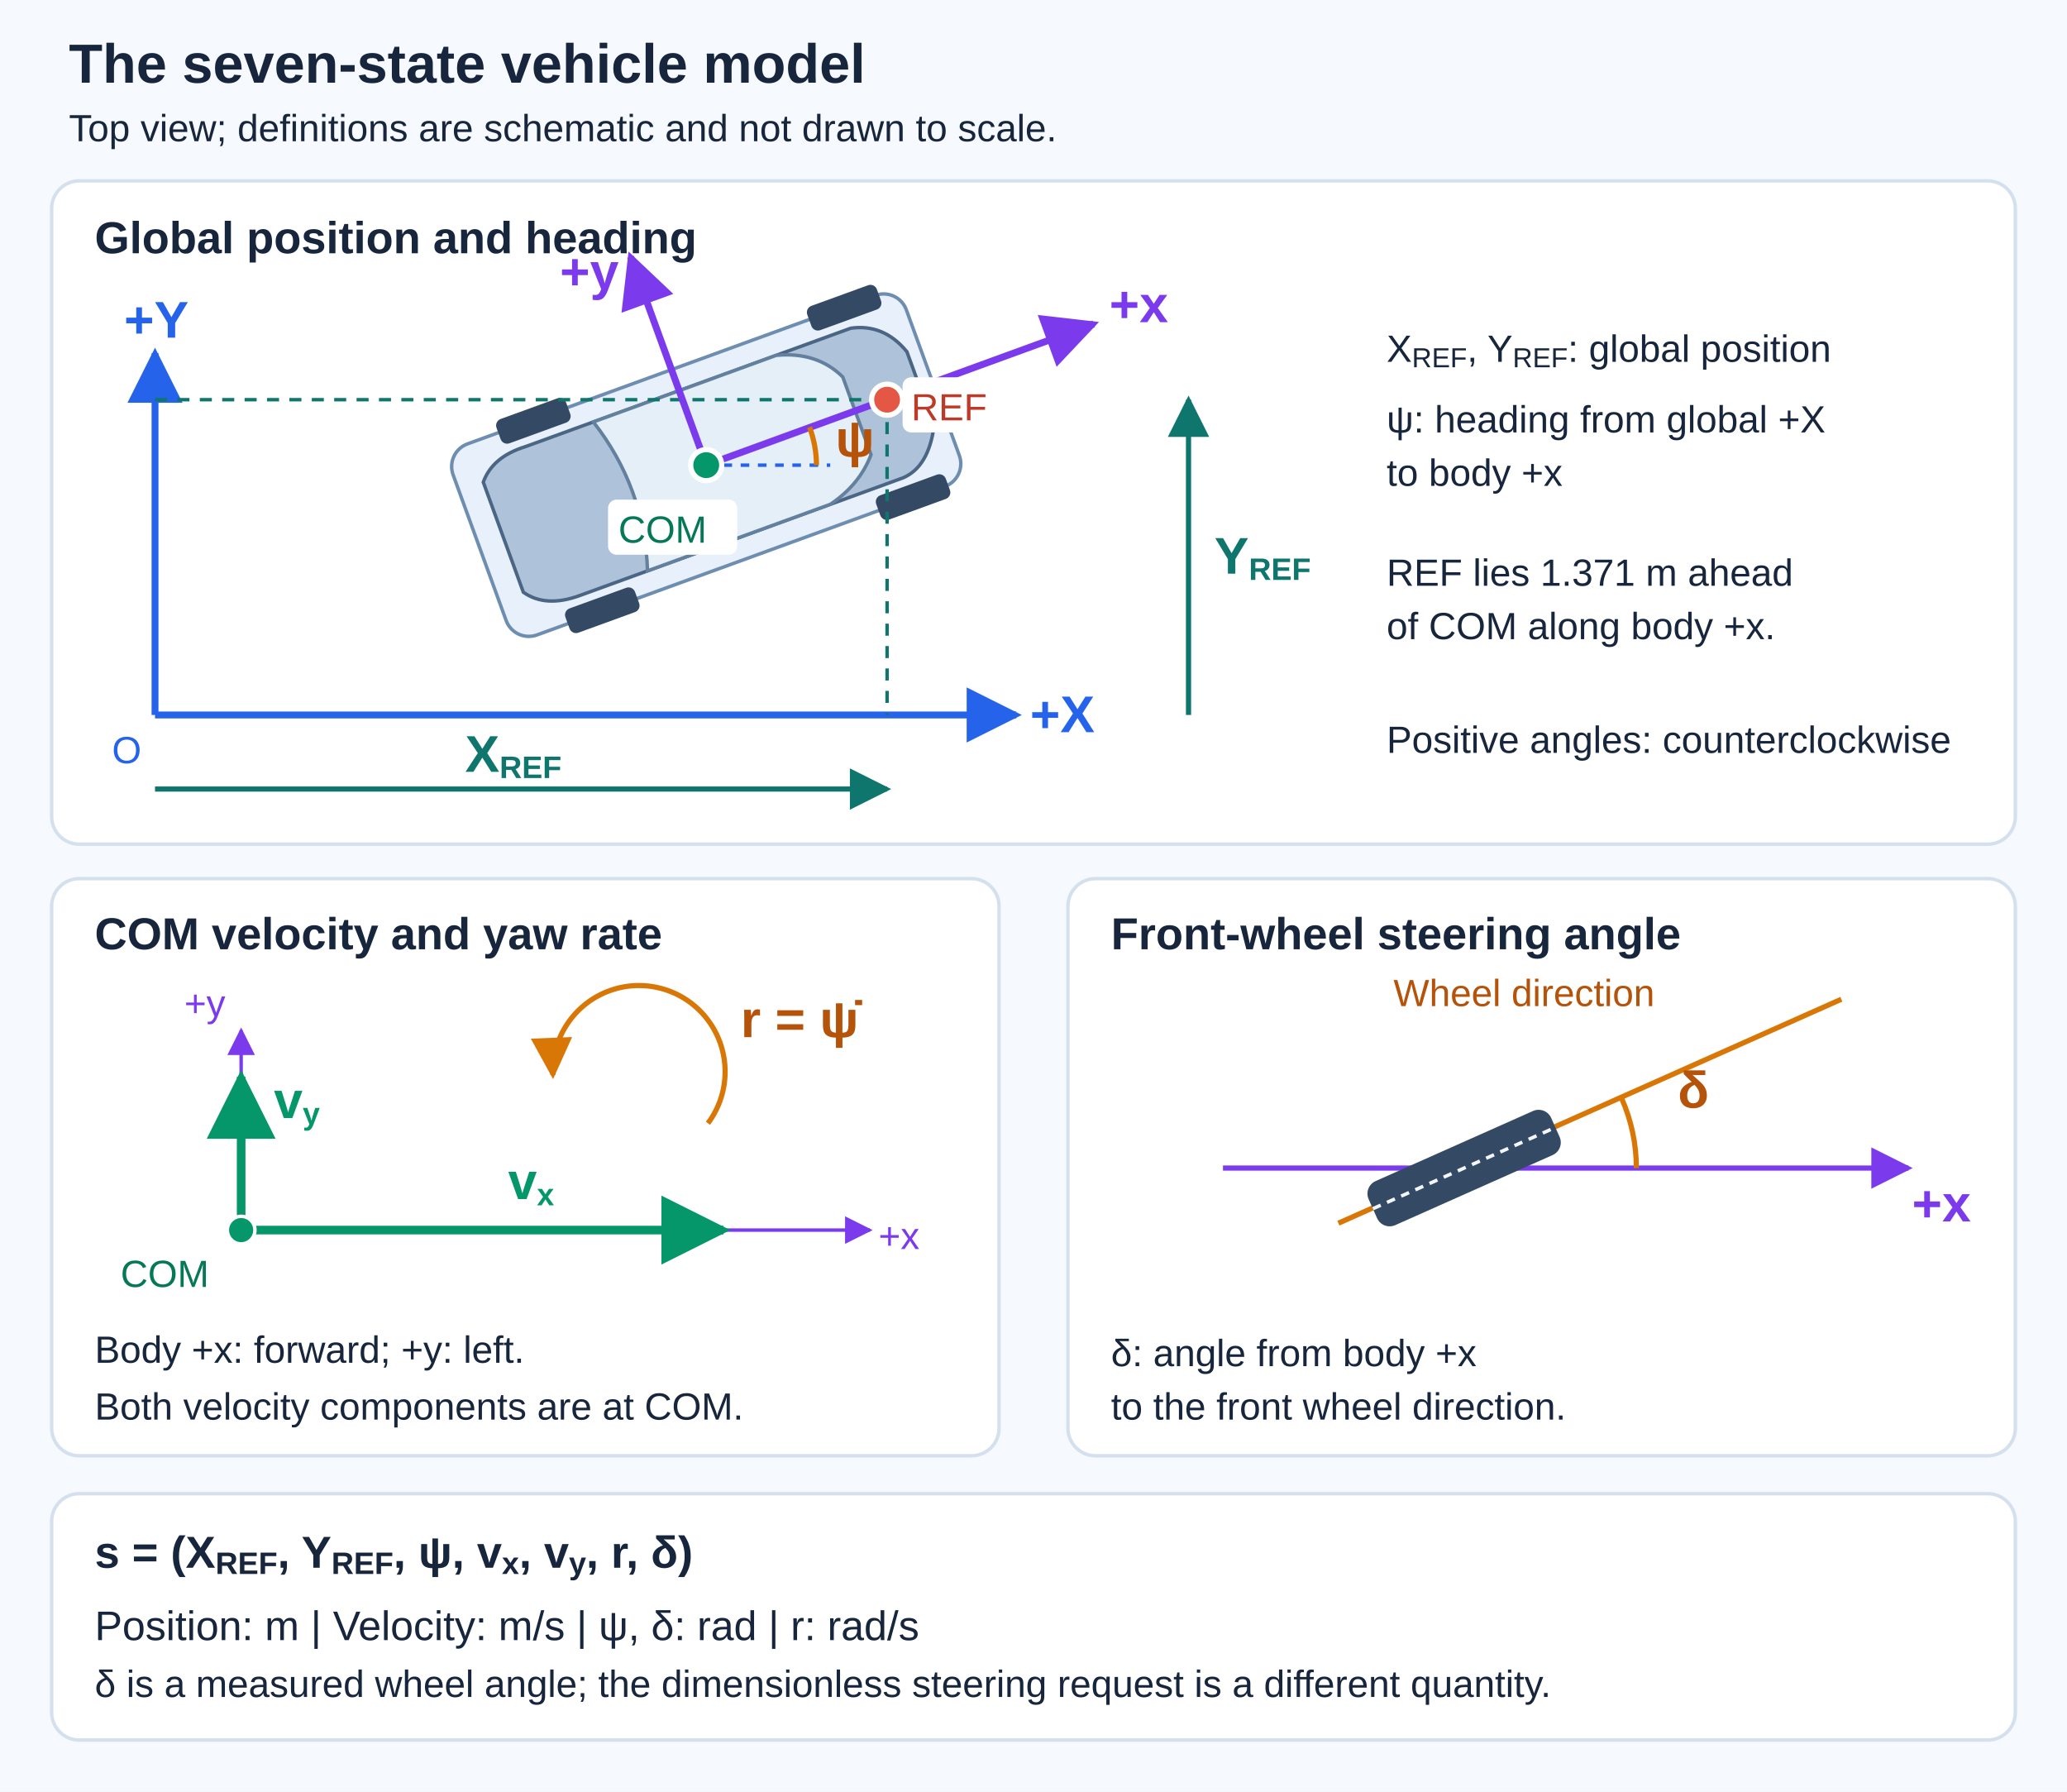
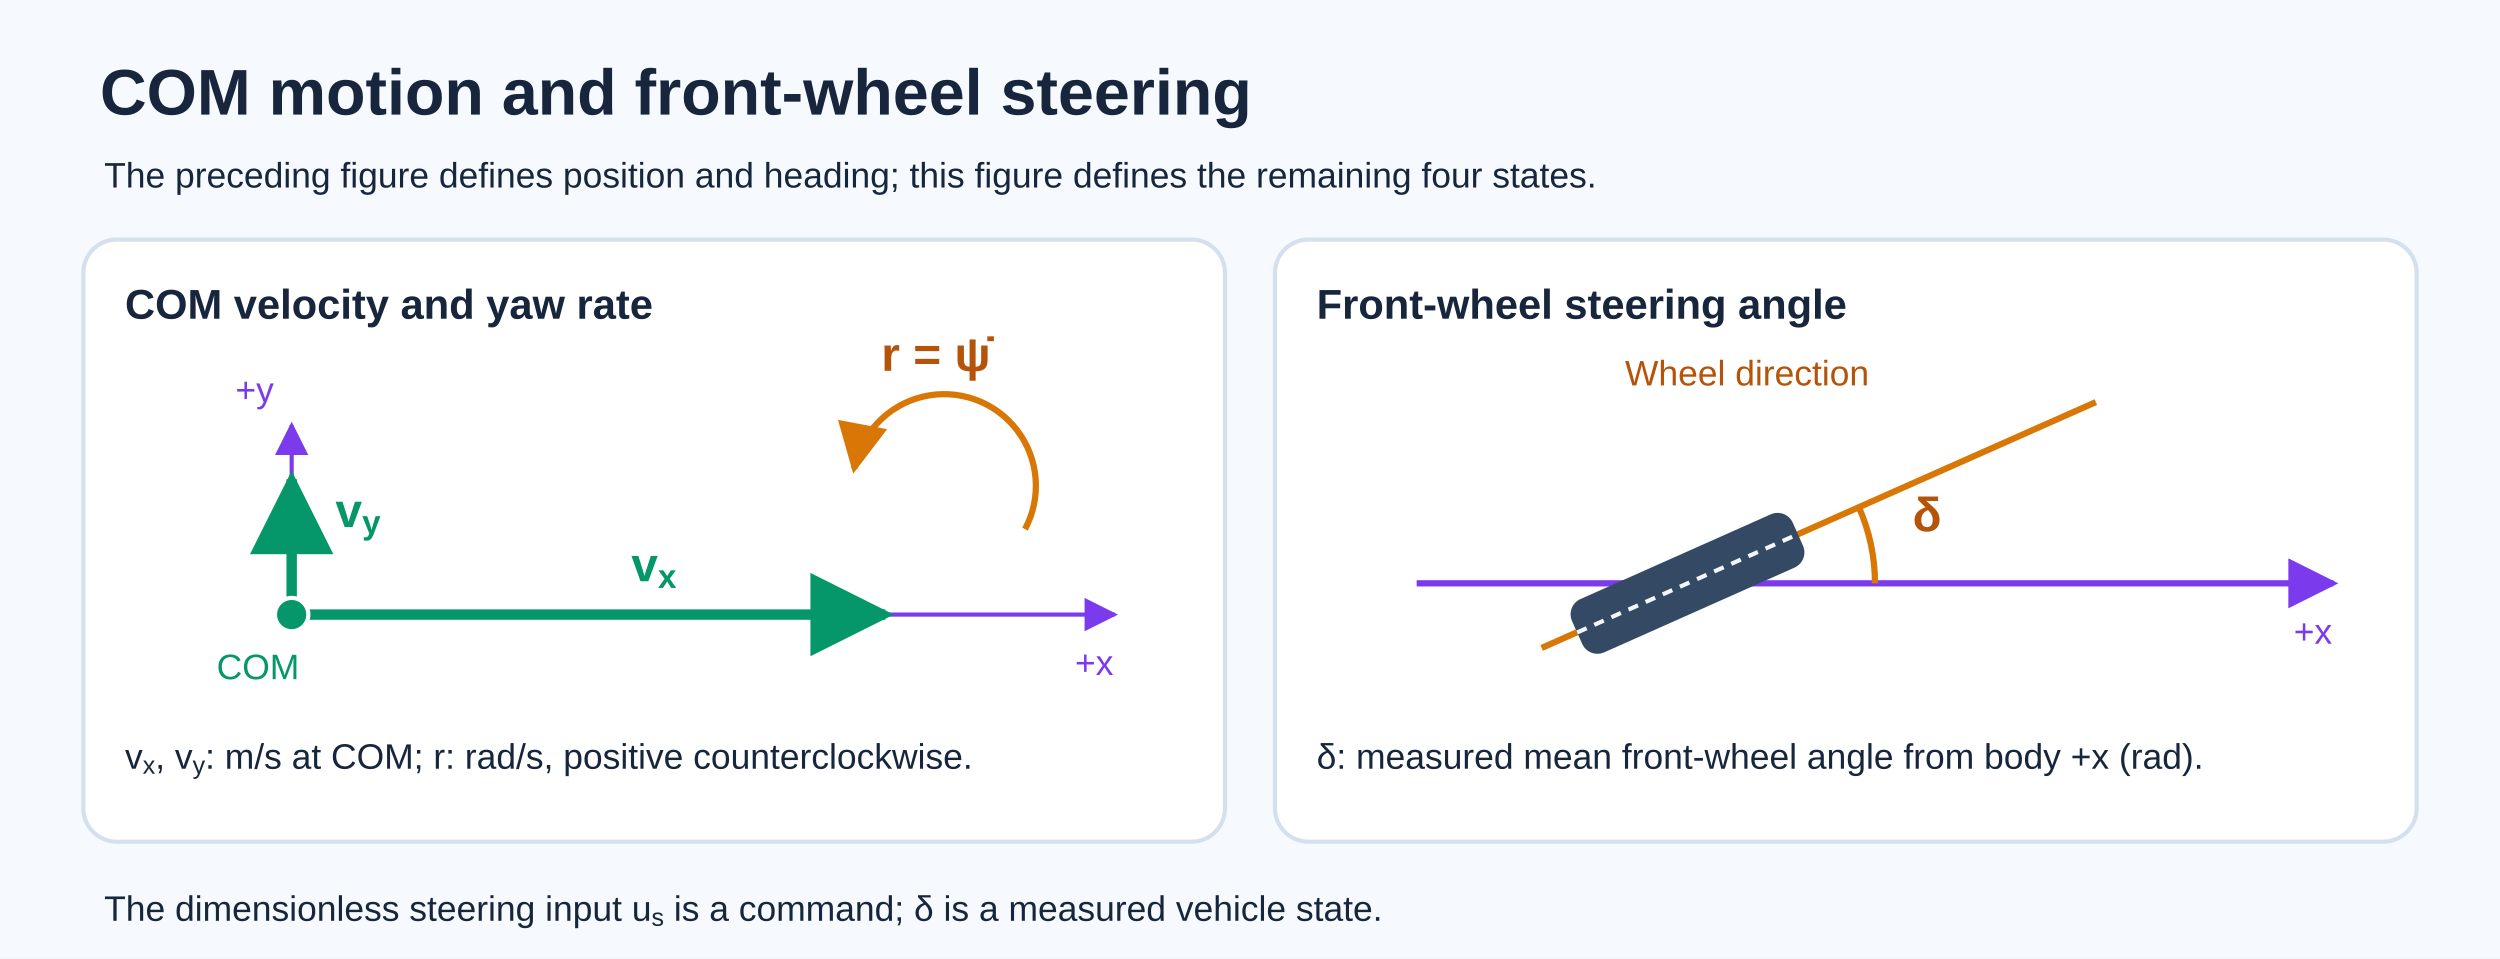
- <svg xmlns="http://www.w3.org/2000/svg" viewBox="0 0 1200 1040" role="img" aria-labelledby="title desc">
+ <svg xmlns="http://www.w3.org/2000/svg" viewBox="0 0 1200 460" role="img" aria-labelledby="title desc">
  <defs>
-     <marker id="global" viewBox="0 0 10 10" refX="9" refY="5" markerWidth="8" markerHeight="8" orient="auto">
-       <path d="M 0 0 L 10 5 L 0 10 Z" fill="#2563eb" />
-     </marker>
    <marker id="body" viewBox="0 0 10 10" refX="9" refY="5" markerWidth="8" markerHeight="8" orient="auto">
-       <path d="M 0 0 L 10 5 L 0 10 Z" fill="#7c3aed" />
-     </marker>
-     <marker id="position" viewBox="0 0 10 10" refX="9" refY="5" markerWidth="8" markerHeight="8" orient="auto">
-       <path d="M 0 0 L 10 5 L 0 10 Z" fill="#0f766e" />
+       <path d="M0 0 L10 5 L0 10 Z" fill="#7c3aed" />
    </marker>
    <marker id="velocity" viewBox="0 0 10 10" refX="9" refY="5" markerWidth="8" markerHeight="8" orient="auto">
-       <path d="M 0 0 L 10 5 L 0 10 Z" fill="#059669" />
+       <path d="M0 0 L10 5 L0 10 Z" fill="#059669" />
    </marker>
    <marker id="turn" viewBox="0 0 10 10" refX="9" refY="5" markerWidth="8" markerHeight="8" orient="auto">
-       <path d="M 0 0 L 10 5 L 0 10 Z" fill="#d97706" />
+       <path d="M0 0 L10 5 L0 10 Z" fill="#d97706" />
    </marker>
  </defs>
-   <style>text{font-family:Arial,sans-serif;fill:#17263c}.title{font-size:32px;font-weight:700}.heading{font-size:26px;font-weight:700}.body{font-size:24px}.note{font-size:22px}.symbol{font-size:30px;font-weight:700}</style>
-   <rect width="1200" height="1040" fill="#f6f9fd" />
-   <text x="40" y="48" class="title">The seven-state vehicle model</text>
-   <text x="40" y="82" class="note">Top view; definitions are schematic and not drawn to scale.</text>
-   <rect x="30" y="105" width="1140" height="385" rx="16" fill="#fff" stroke="#d5e0ee" stroke-width="2" />
-   <text x="55" y="147" class="heading">Global position and heading</text>
-   <g transform="rotate(-20 410 270)">
-     <rect x="270" y="211" width="280" height="118" rx="14" fill="#e8f1fb" stroke="#6d8db1" stroke-width="2" />
-     <path d="M285 235 Q295 223 315 224 H516 Q535 228 542 248 V294 Q531 315 515 316 H315 Q294 316 285 303 Z" fill="#aec3d9" stroke="#4b6684" stroke-width="2" />
-     <path d="M357 224 H470 Q493 230 502 249 V297 Q490 311 470 316 H357 Q372 270 357 224 Z" fill="#e4eff7" stroke="#63809e" stroke-width="2" />
-     <rect x="303" y="204" width="43" height="15" rx="4" fill="#344a64" />
-     <rect x="495" y="204" width="43" height="15" rx="4" fill="#344a64" />
-     <rect x="303" y="321" width="43" height="15" rx="4" fill="#344a64" />
-     <rect x="495" y="321" width="43" height="15" rx="4" fill="#344a64" />
+   <style>text{font-family:Arial,sans-serif;fill:#17263c}.title{font-size:31px;font-weight:700}.heading{font-size:20px;font-weight:700}.note{font-size:17px}.symbol{font-size:23px;font-weight:700}.body{fill:#7c3aed}.velocity{fill:#059669}.turn{fill:#b45309}</style>
+   <rect width="1200" height="460" fill="#f6f9fd" />
+   <text x="48" y="55" class="title">COM motion and front-wheel steering</text>
+   <text x="50" y="90" class="note">The preceding figure defines position and heading; this figure defines the remaining four states.</text>
+   <rect x="40" y="115" width="548" height="289" rx="16" fill="#fff" stroke="#d5e0ee" stroke-width="2" />
+   <rect x="612" y="115" width="548" height="289" rx="16" fill="#fff" stroke="#d5e0ee" stroke-width="2" />
+   <text x="60" y="153" class="heading">COM velocity and yaw rate</text>
+   <path d="M140 295 H535" fill="none" stroke="#7c3aed" stroke-width="2" marker-end="url(#body)" />
+   <path d="M140 295 V204" fill="none" stroke="#7c3aed" stroke-width="2" marker-end="url(#body)" />
+   <text x="516" y="324" class="note body">+x</text>
+   <text x="113" y="193" class="note body">+y</text>
+   <path d="M140 295 H425" fill="none" stroke="#059669" stroke-width="5" marker-end="url(#velocity)" />
+   <path d="M140 295 V230" fill="none" stroke="#059669" stroke-width="5" marker-end="url(#velocity)" />
+   <circle cx="140" cy="295" r="8" fill="#059669" stroke="#fff" stroke-width="2" />
+   <text x="104" y="326" class="note velocity">COM</text>
+   <text x="303" y="279" class="symbol velocity">v<tspan baseline-shift="sub" font-size="16">x</tspan>
+   </text>
+   <text x="161" y="253" class="symbol velocity">v<tspan baseline-shift="sub" font-size="16">y</tspan>
+   </text>
+   <path d="M492 254 A44 44 0 1 0 410 225" fill="none" stroke="#d97706" stroke-width="3" marker-end="url(#turn)" />
+   <text x="423" y="178" class="symbol turn">r = ψ̇</text>
+   <text x="60" y="369" class="note">v<tspan baseline-shift="sub" font-size="12">x</tspan>, v<tspan baseline-shift="sub" font-size="12">y</tspan>: m/s at COM; r: rad/s, positive counterclockwise.</text>
+   <text x="632" y="153" class="heading">Front-wheel steering angle</text>
+   <path d="M680 280 H1120" fill="none" stroke="#7c3aed" stroke-width="3" marker-end="url(#body)" />
+   <text x="1101" y="309" class="note body">+x</text>
+   <path d="M740 311 L1006 193" fill="none" stroke="#d97706" stroke-width="3" />
+   <text x="780" y="185" class="note turn">Wheel direction</text>
+   <g transform="rotate(-24 810 280)">
+     <rect x="752" y="266" width="116" height="28" rx="8" fill="#344a64" />
+     <path d="M752 280 H868" stroke="#f3f7fd" stroke-width="2" stroke-dasharray="5 4" />
  </g>
-   <path d="M90 415 H590" fill="none" stroke="#2563eb" stroke-width="4" marker-end="url(#global)" />
-   <path d="M90 415 V205" fill="none" stroke="#2563eb" stroke-width="4" marker-end="url(#global)" />
-   <text x="598" y="425" class="symbol" style="fill:#2563eb">+X</text>
-   <text x="72" y="196" class="symbol" style="fill:#2563eb">+Y</text>
-   <text x="65" y="443" class="note" style="fill:#2563eb">O</text>
-   <path d="M515 232 V415 M90 232 H515" fill="none" stroke="#0f766e" stroke-width="2" stroke-dasharray="7 6" />
-   <path d="M90 458 H515" fill="none" stroke="#0f766e" stroke-width="3" marker-end="url(#position)" />
-   <path d="M690 415 V232" fill="none" stroke="#0f766e" stroke-width="3" marker-end="url(#position)" />
-   <text x="270" y="448" class="symbol" style="fill:#0f766e">X<tspan baseline-shift="sub" font-size="18">REF</tspan>
-   </text>
-   <text x="705" y="333" class="symbol" style="fill:#0f766e">Y<tspan baseline-shift="sub" font-size="18">REF</tspan>
-   </text>
-   <path d="M410 270 L635 188" fill="none" stroke="#7c3aed" stroke-width="4" marker-end="url(#body)" />
-   <path d="M410 270 L366 149" fill="none" stroke="#7c3aed" stroke-width="4" marker-end="url(#body)" />
-   <text x="644" y="187" class="symbol" style="fill:#7c3aed">+x</text>
-   <text x="325" y="168" class="symbol" style="fill:#7c3aed">+y</text>
-   <path d="M410 270 H482" stroke="#2563eb" stroke-width="2" stroke-dasharray="5 5" />
-   <path d="M474 270 A64 64 0 0 0 470 248" fill="none" stroke="#d97706" stroke-width="3" />
-   <text x="485" y="265" class="symbol" style="fill:#b45309">ψ</text>
-   <circle cx="410" cy="270" r="9" fill="#059669" stroke="#fff" stroke-width="3" />
-   <circle cx="515" cy="232" r="9" fill="#e45745" stroke="#fff" stroke-width="3" />
-   <rect x="353" y="290" width="75" height="32" rx="5" fill="#fff" />
-   <rect x="524" y="219" width="64" height="32" rx="5" fill="#fff" />
-   <text x="359" y="315" class="note" style="fill:#047857">COM</text>
-   <text x="529" y="244" class="note" style="fill:#bd3a29">REF</text>
-   <text x="805" y="210" class="note">X<tspan baseline-shift="sub" font-size="16">REF</tspan>, Y<tspan baseline-shift="sub" font-size="16">REF</tspan>: global position</text>
-   <text x="805" y="251" class="note">ψ: heading from global +X</text>
-   <text x="805" y="282" class="note">to body +x</text>
-   <text x="805" y="340" class="note">REF lies 1.371 m ahead</text>
-   <text x="805" y="371" class="note">of COM along body +x.</text>
-   <text x="805" y="437" class="note">Positive angles: counterclockwise</text>
-   <rect x="30" y="510" width="550" height="335" rx="16" fill="#fff" stroke="#d5e0ee" stroke-width="2" />
-   <text x="55" y="551" class="heading">COM velocity and yaw rate</text>
-   <path d="M140 714 H505" fill="none" stroke="#7c3aed" stroke-width="2" marker-end="url(#body)" />
-   <path d="M140 714 V598" fill="none" stroke="#7c3aed" stroke-width="2" marker-end="url(#body)" />
-   <text x="510" y="725" class="note" style="fill:#7c3aed">+x</text>
-   <text x="107" y="590" class="note" style="fill:#7c3aed">+y</text>
-   <path d="M140 714 H420" fill="none" stroke="#059669" stroke-width="5" marker-end="url(#velocity)" />
-   <path d="M140 714 V625" fill="none" stroke="#059669" stroke-width="5" marker-end="url(#velocity)" />
-   <text x="295" y="696" class="symbol" style="fill:#059669">v<tspan baseline-shift="sub" font-size="18">x</tspan>
-   </text>
-   <text x="159" y="649" class="symbol" style="fill:#059669">v<tspan baseline-shift="sub" font-size="18">y</tspan>
-   </text>
-   <circle cx="140" cy="714" r="8" fill="#059669" stroke="#fff" stroke-width="2" />
-   <text x="70" y="747" class="note" style="fill:#047857">COM</text>
-   <path d="M411 652 A50 50 0 1 0 321 624" fill="none" stroke="#d97706" stroke-width="3" marker-end="url(#turn)" />
-   <text x="430" y="602" class="symbol" style="fill:#b45309">r = ψ̇</text>
-   <text x="55" y="791" class="note">Body +x: forward; +y: left.</text>
-   <text x="55" y="824" class="note">Both velocity components are at COM.</text>
-   <rect x="620" y="510" width="550" height="335" rx="16" fill="#fff" stroke="#d5e0ee" stroke-width="2" />
-   <text x="645" y="551" class="heading">Front-wheel steering angle</text>
-   <path d="M710 678 H1108" fill="none" stroke="#7c3aed" stroke-width="3" marker-end="url(#body)" />
-   <text x="1110" y="709" class="symbol" style="fill:#7c3aed">+x</text>
-   <path d="M777 710 L1069 580" fill="none" stroke="#d97706" stroke-width="3" />
-   <text x="809" y="584" class="note" style="fill:#b45309">Wheel direction</text>
-   <g transform="rotate(-24 850 678)">
-     <rect x="792" y="664" width="116" height="28" rx="8" fill="#344a64" />
-     <path d="M792 678 H908" stroke="#f3f7fd" stroke-width="2" stroke-dasharray="5 4" />
-   </g>
-   <path d="M950 678 A100 100 0 0 0 941.35 637.33" fill="none" stroke="#d97706" stroke-width="3" />
-   <text x="974" y="643" class="symbol" style="fill:#b45309">δ</text>
-   <text x="645" y="793" class="note">δ: angle from body +x</text>
-   <text x="645" y="824" class="note">to the front wheel direction.</text>
-   <rect x="30" y="867" width="1140" height="143" rx="16" fill="#fff" stroke="#d5e0ee" stroke-width="2" />
-   <text x="55" y="910" class="heading">s = (X<tspan baseline-shift="sub" font-size="18">REF</tspan>, Y<tspan baseline-shift="sub" font-size="18">REF</tspan>, ψ, v<tspan baseline-shift="sub" font-size="18">x</tspan>, v<tspan baseline-shift="sub" font-size="18">y</tspan>, r, δ)</text>
-   <text x="55" y="952" class="body">Position: m    |    Velocity: m/s    |    ψ, δ: rad    |    r: rad/s</text>
-   <text x="55" y="985" class="note">δ is a measured wheel angle; the dimensionless steering request is a different quantity.</text>
+   <path d="M900 280 A90 90 0 0 0 892.22 243.39" fill="none" stroke="#d97706" stroke-width="3" />
+   <text x="918" y="255" class="symbol turn">δ</text>
+   <text x="632" y="369" class="note">δ: measured mean front-wheel angle from body +x (rad).</text>
+   <text x="50" y="442" class="note">The dimensionless steering input u<tspan baseline-shift="sub" font-size="12">s</tspan> is a command; δ is a measured vehicle state.</text>
</svg>
